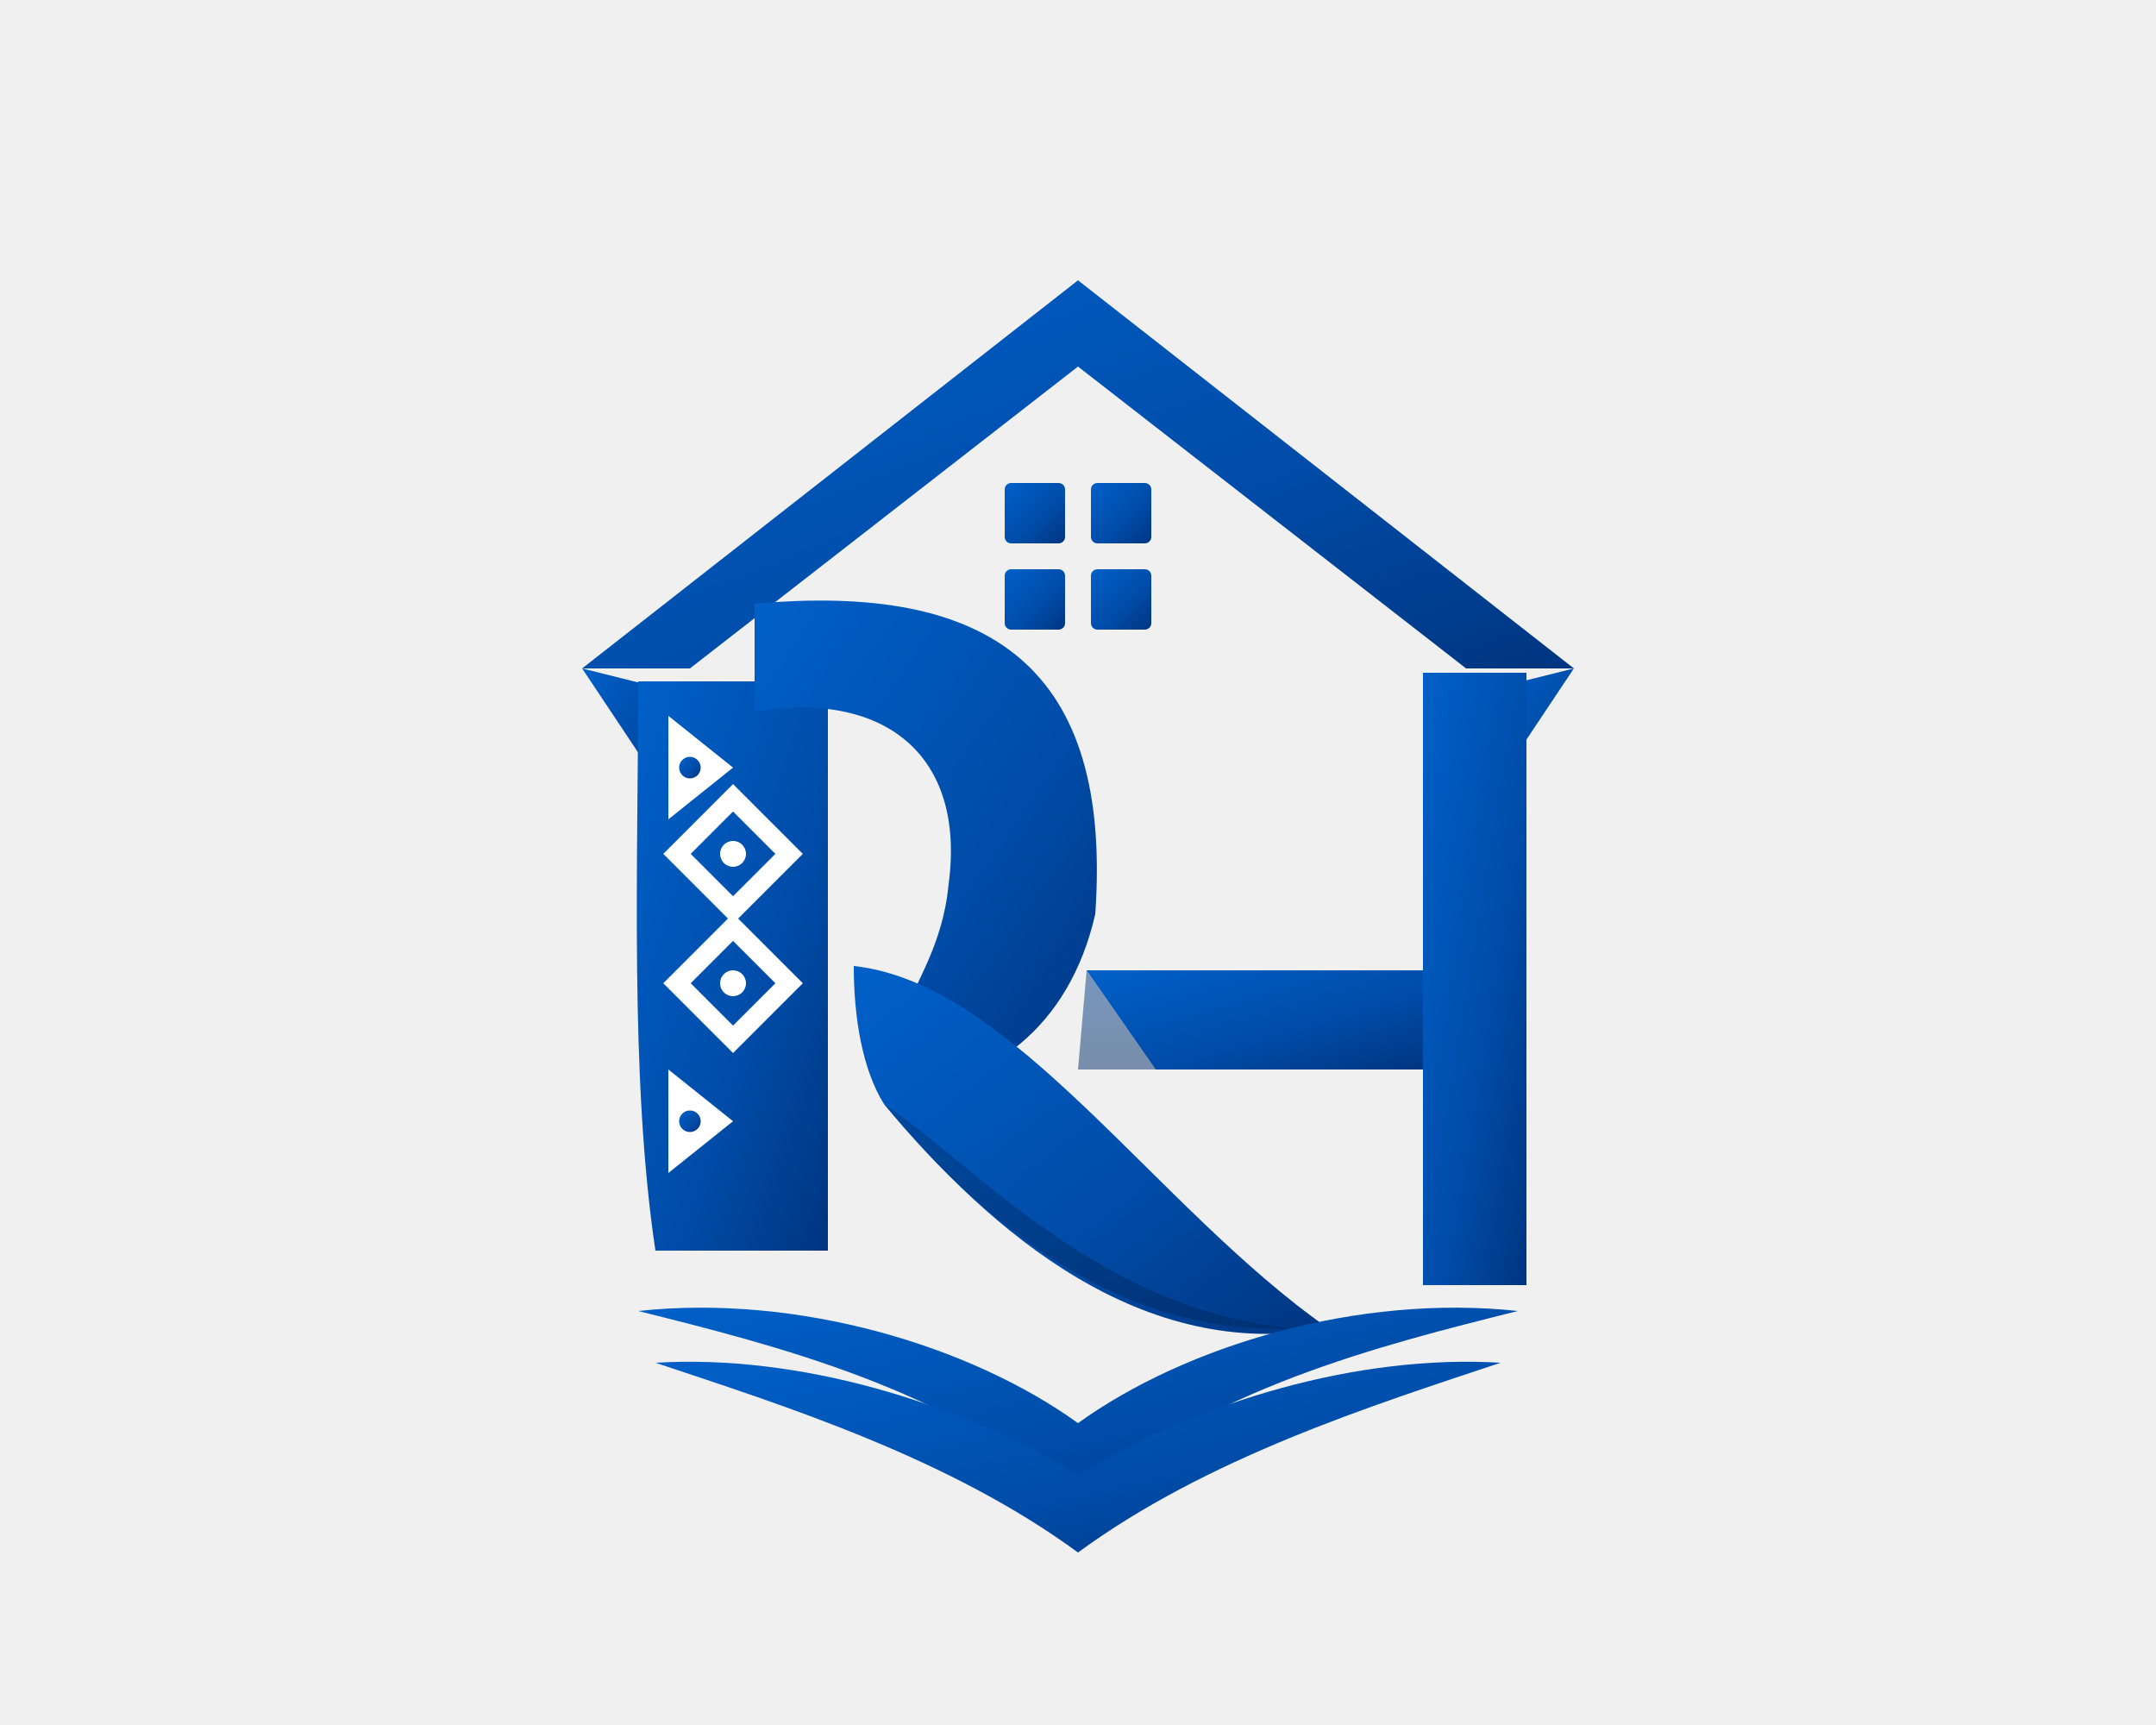
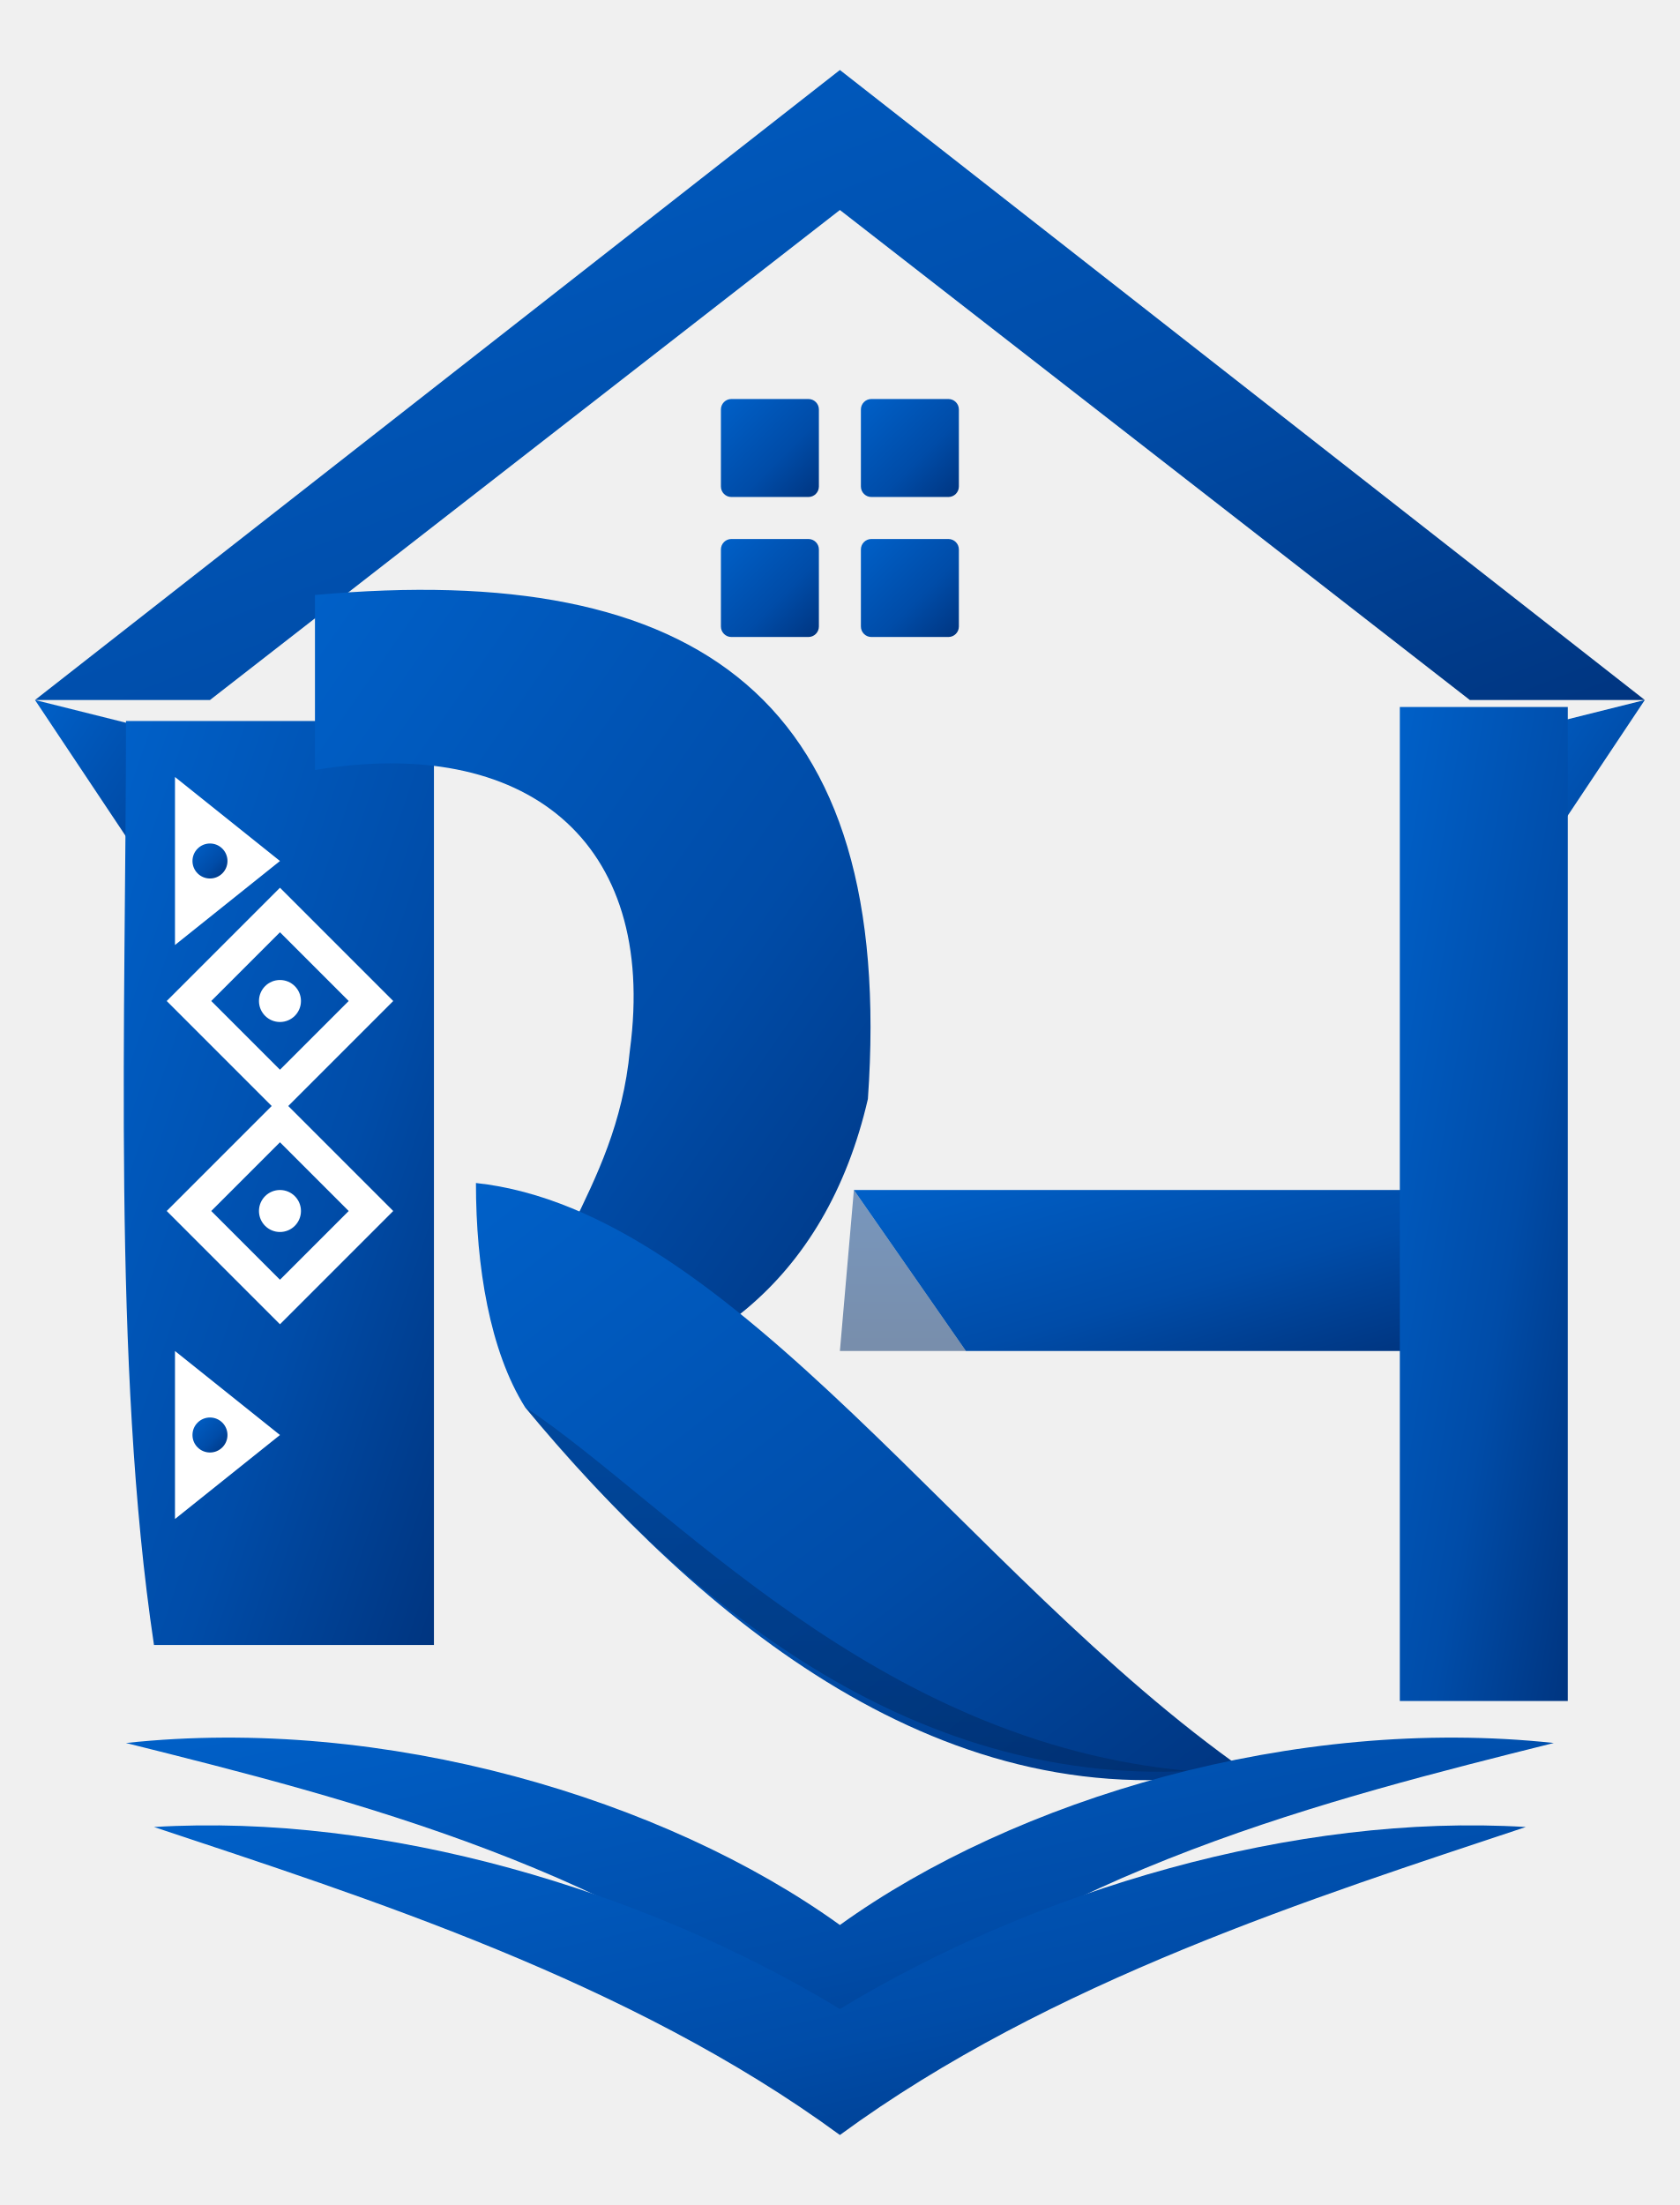
- <svg xmlns="http://www.w3.org/2000/svg" viewBox="0 0 500 400" width="100%" height="100%">
+ <svg xmlns="http://www.w3.org/2000/svg" viewBox="130 55 240 315" width="100%" height="100%">
  <defs>
    <linearGradient id="rhBlue" x1="0%" y1="0%" x2="100%" y2="100%">
      <stop offset="0%" stop-color="#0060c8" />
      <stop offset="60%" stop-color="#004ca8" />
      <stop offset="100%" stop-color="#003580" />
    </linearGradient>
    <linearGradient id="rhShade" x1="0%" y1="0%" x2="0%" y2="100%">
      <stop offset="0%" stop-color="#003d8a" />
      <stop offset="100%" stop-color="#002b66" />
    </linearGradient>
  </defs>
  <path d="M 250 65 L 365 155 L 340 155 L 250 85 L 160 155 L 135 155 Z" fill="url(#rhBlue)" />
  <path d="M 135 155 L 155 160 L 155 185 L 135 155 Z" fill="url(#rhBlue)" />
  <path d="M 365 155 L 345 160 L 345 185 L 365 155 Z" fill="url(#rhBlue)" />
  <rect x="233" y="112" width="14" height="14" fill="url(#rhBlue)" rx="1.5" />
  <rect x="253" y="112" width="14" height="14" fill="url(#rhBlue)" rx="1.5" />
  <rect x="233" y="132" width="14" height="14" fill="url(#rhBlue)" rx="1.5" />
  <rect x="253" y="132" width="14" height="14" fill="url(#rhBlue)" rx="1.5" />
  <path d="M 148 158 L 192 158 L 192 290 L 152 290 C 146 250 148 200 148 158 Z" fill="url(#rhBlue)" />
  <g fill="#ffffff">
    <polygon points="155,166 170,178 155,190" />
    <circle cx="160" cy="178" r="2.5" fill="url(#rhBlue)" />
    <polygon points="170,185 183,198 170,211 157,198" fill="none" stroke="#ffffff" stroke-width="4.5" />
    <circle cx="170" cy="198" r="3" fill="#ffffff" />
    <polygon points="170,215 183,228 170,241 157,228" fill="none" stroke="#ffffff" stroke-width="4.5" />
    <circle cx="170" cy="228" r="3" fill="#ffffff" />
    <polygon points="155,248 170,260 155,272" />
    <circle cx="160" cy="260" r="2.5" fill="url(#rhBlue)" />
  </g>
  <path d="M 175 140 C 230 135 258 155 254 212 C 248 238 230 252 205 254 C 205 235 218 226 220 205 C 224 175 205 160 175 165 Z" fill="url(#rhBlue)" />
  <path d="M 198 224 C 235 228 268 280 308 308 C 265 316 230 286 205 256 C 200 248 198 236 198 224 Z" fill="url(#rhBlue)" />
  <path d="M 205 256 C 228 284 260 310 300 308 C 255 304 226 270 205 256 Z" fill="url(#rhShade)" opacity="0.6" />
  <path d="M 252 225 L 332 225 L 332 248 L 268 248 Z" fill="url(#rhBlue)" />
  <path d="M 252 225 L 268 248 L 250 248 Z" fill="url(#rhShade)" opacity="0.5" />
  <path d="M 330 156 L 354 156 L 354 298 L 330 298 Z" fill="url(#rhBlue)" />
  <path d="M 148 304 C 185 300 225 312 250 330 C 275 312 315 300 352 304 C 320 312 280 322 250 348 C 220 322 180 312 148 304 Z" fill="url(#rhBlue)" />
  <path d="M 152 316 C 185 314 222 325 250 342 C 278 325 315 314 348 316 C 318 326 280 338 250 360 C 220 338 182 326 152 316 Z" fill="url(#rhBlue)" />
</svg>
